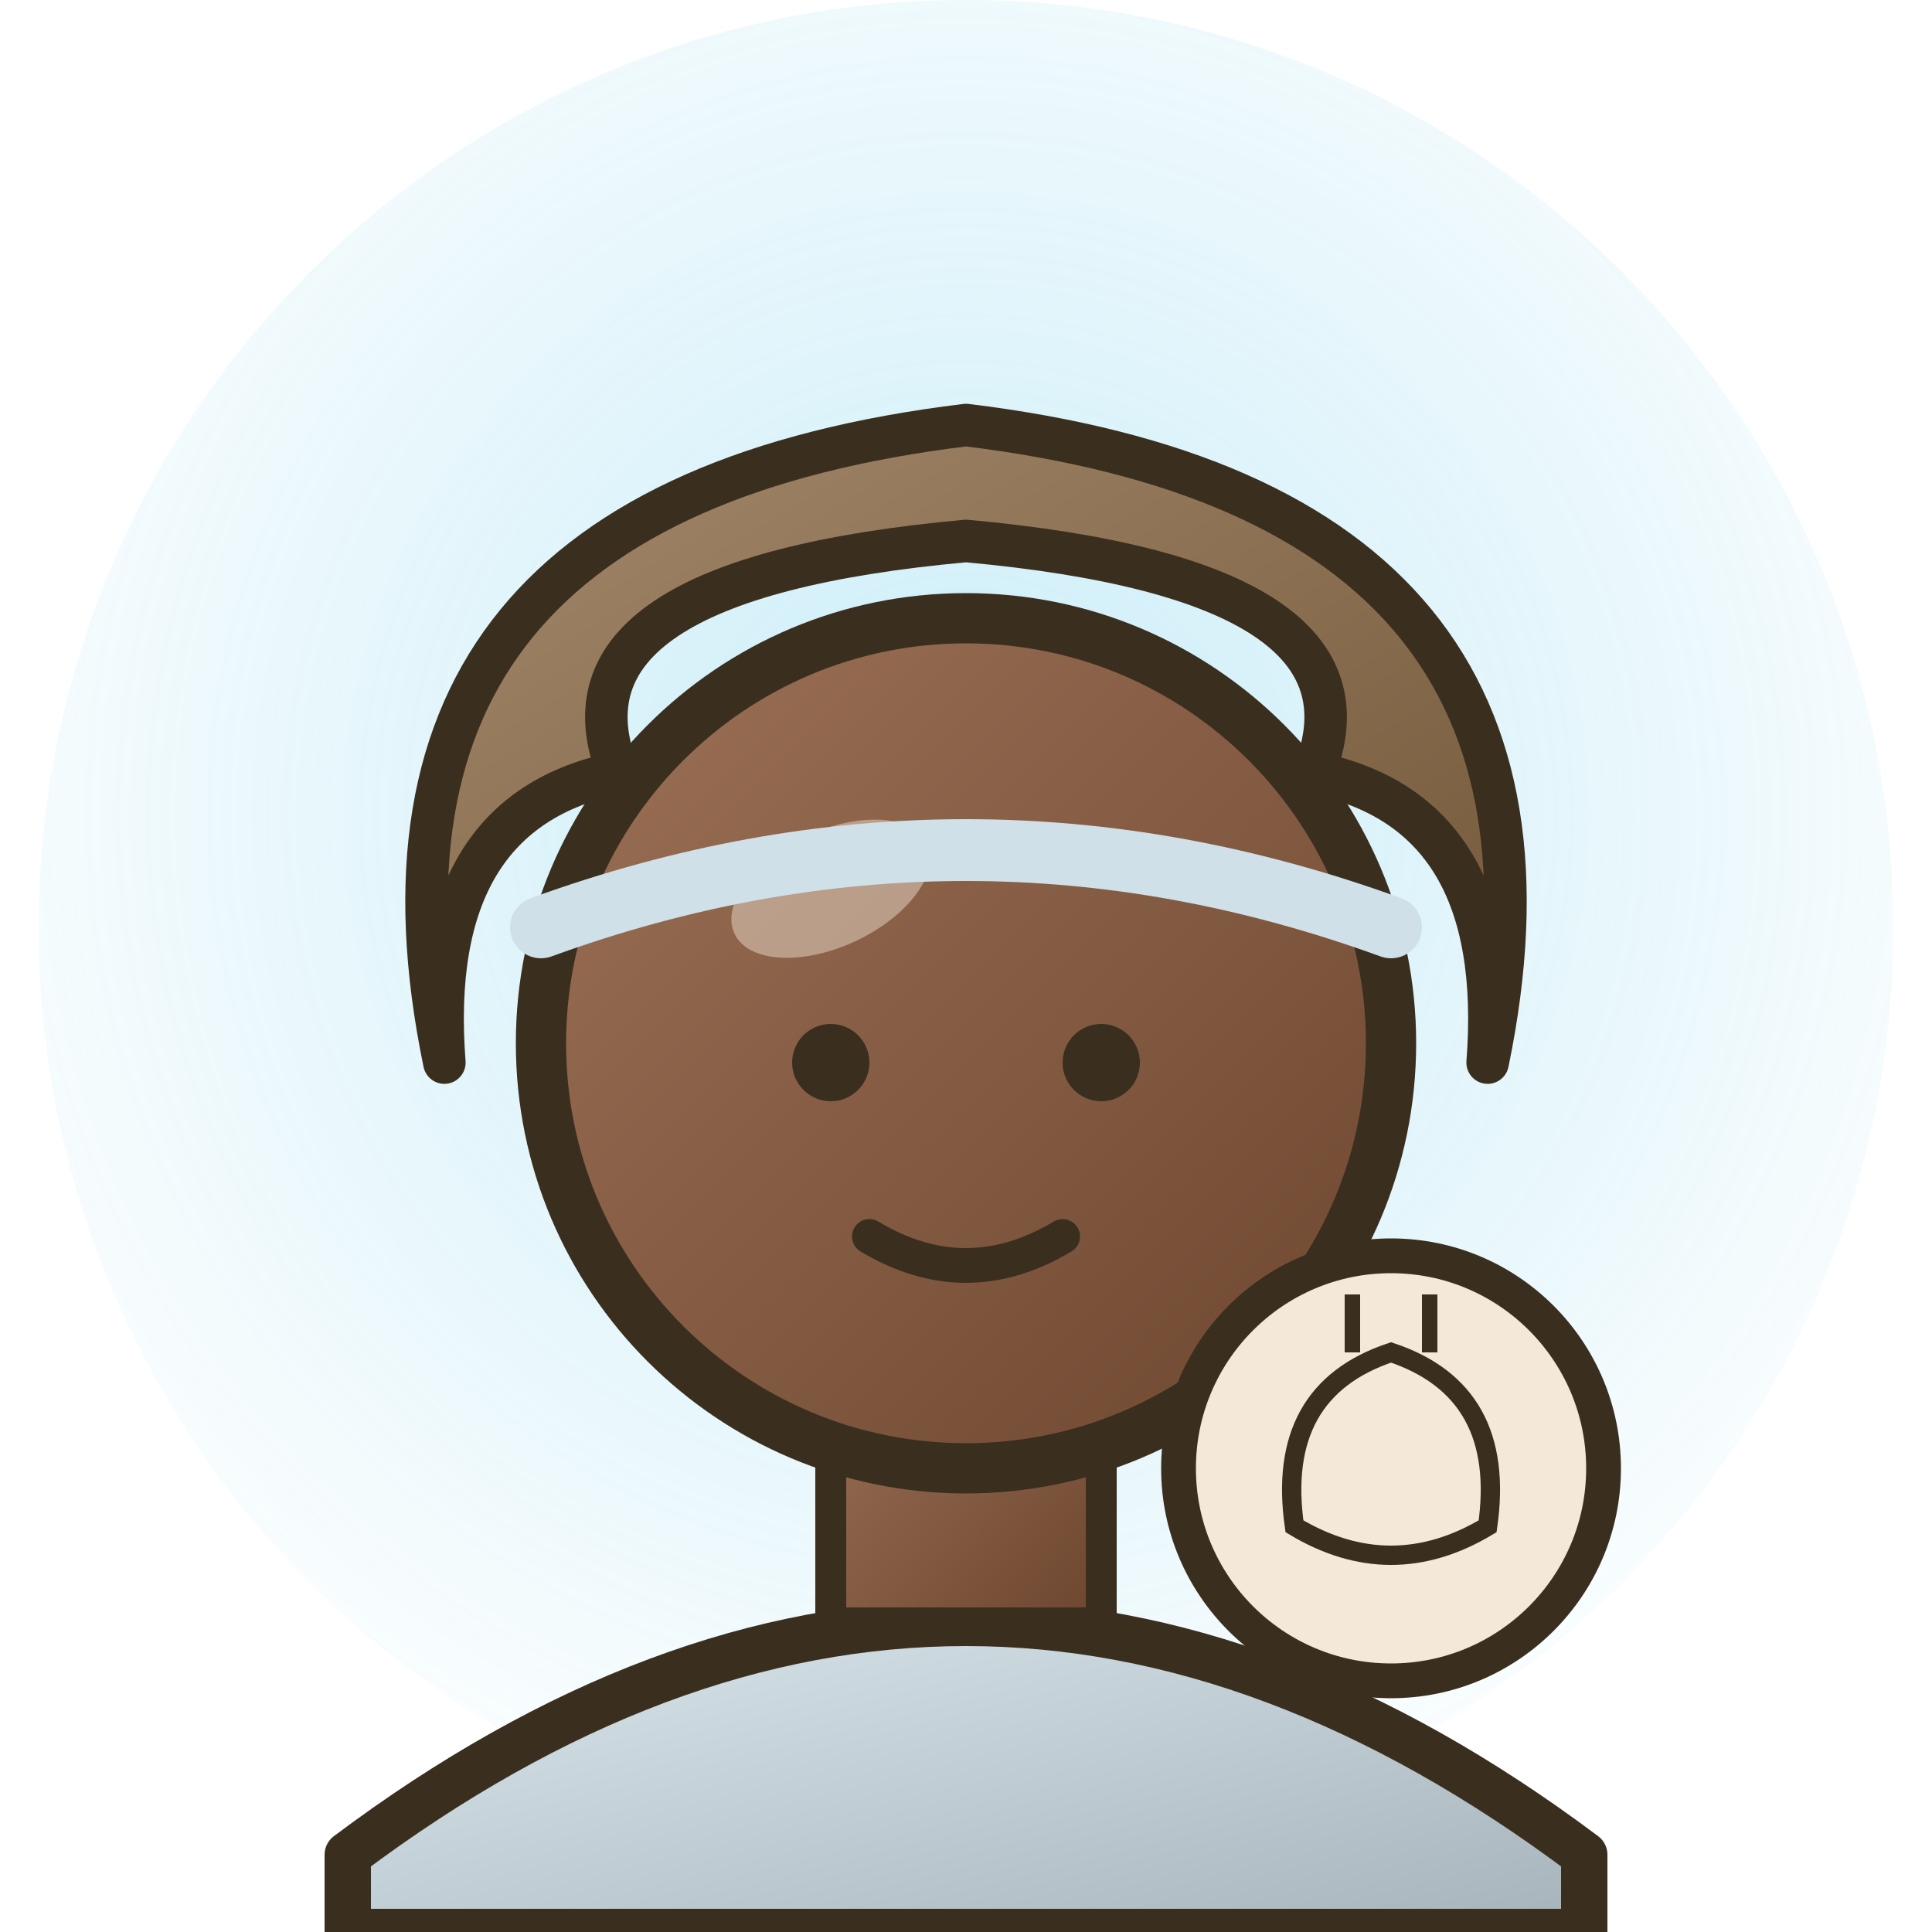
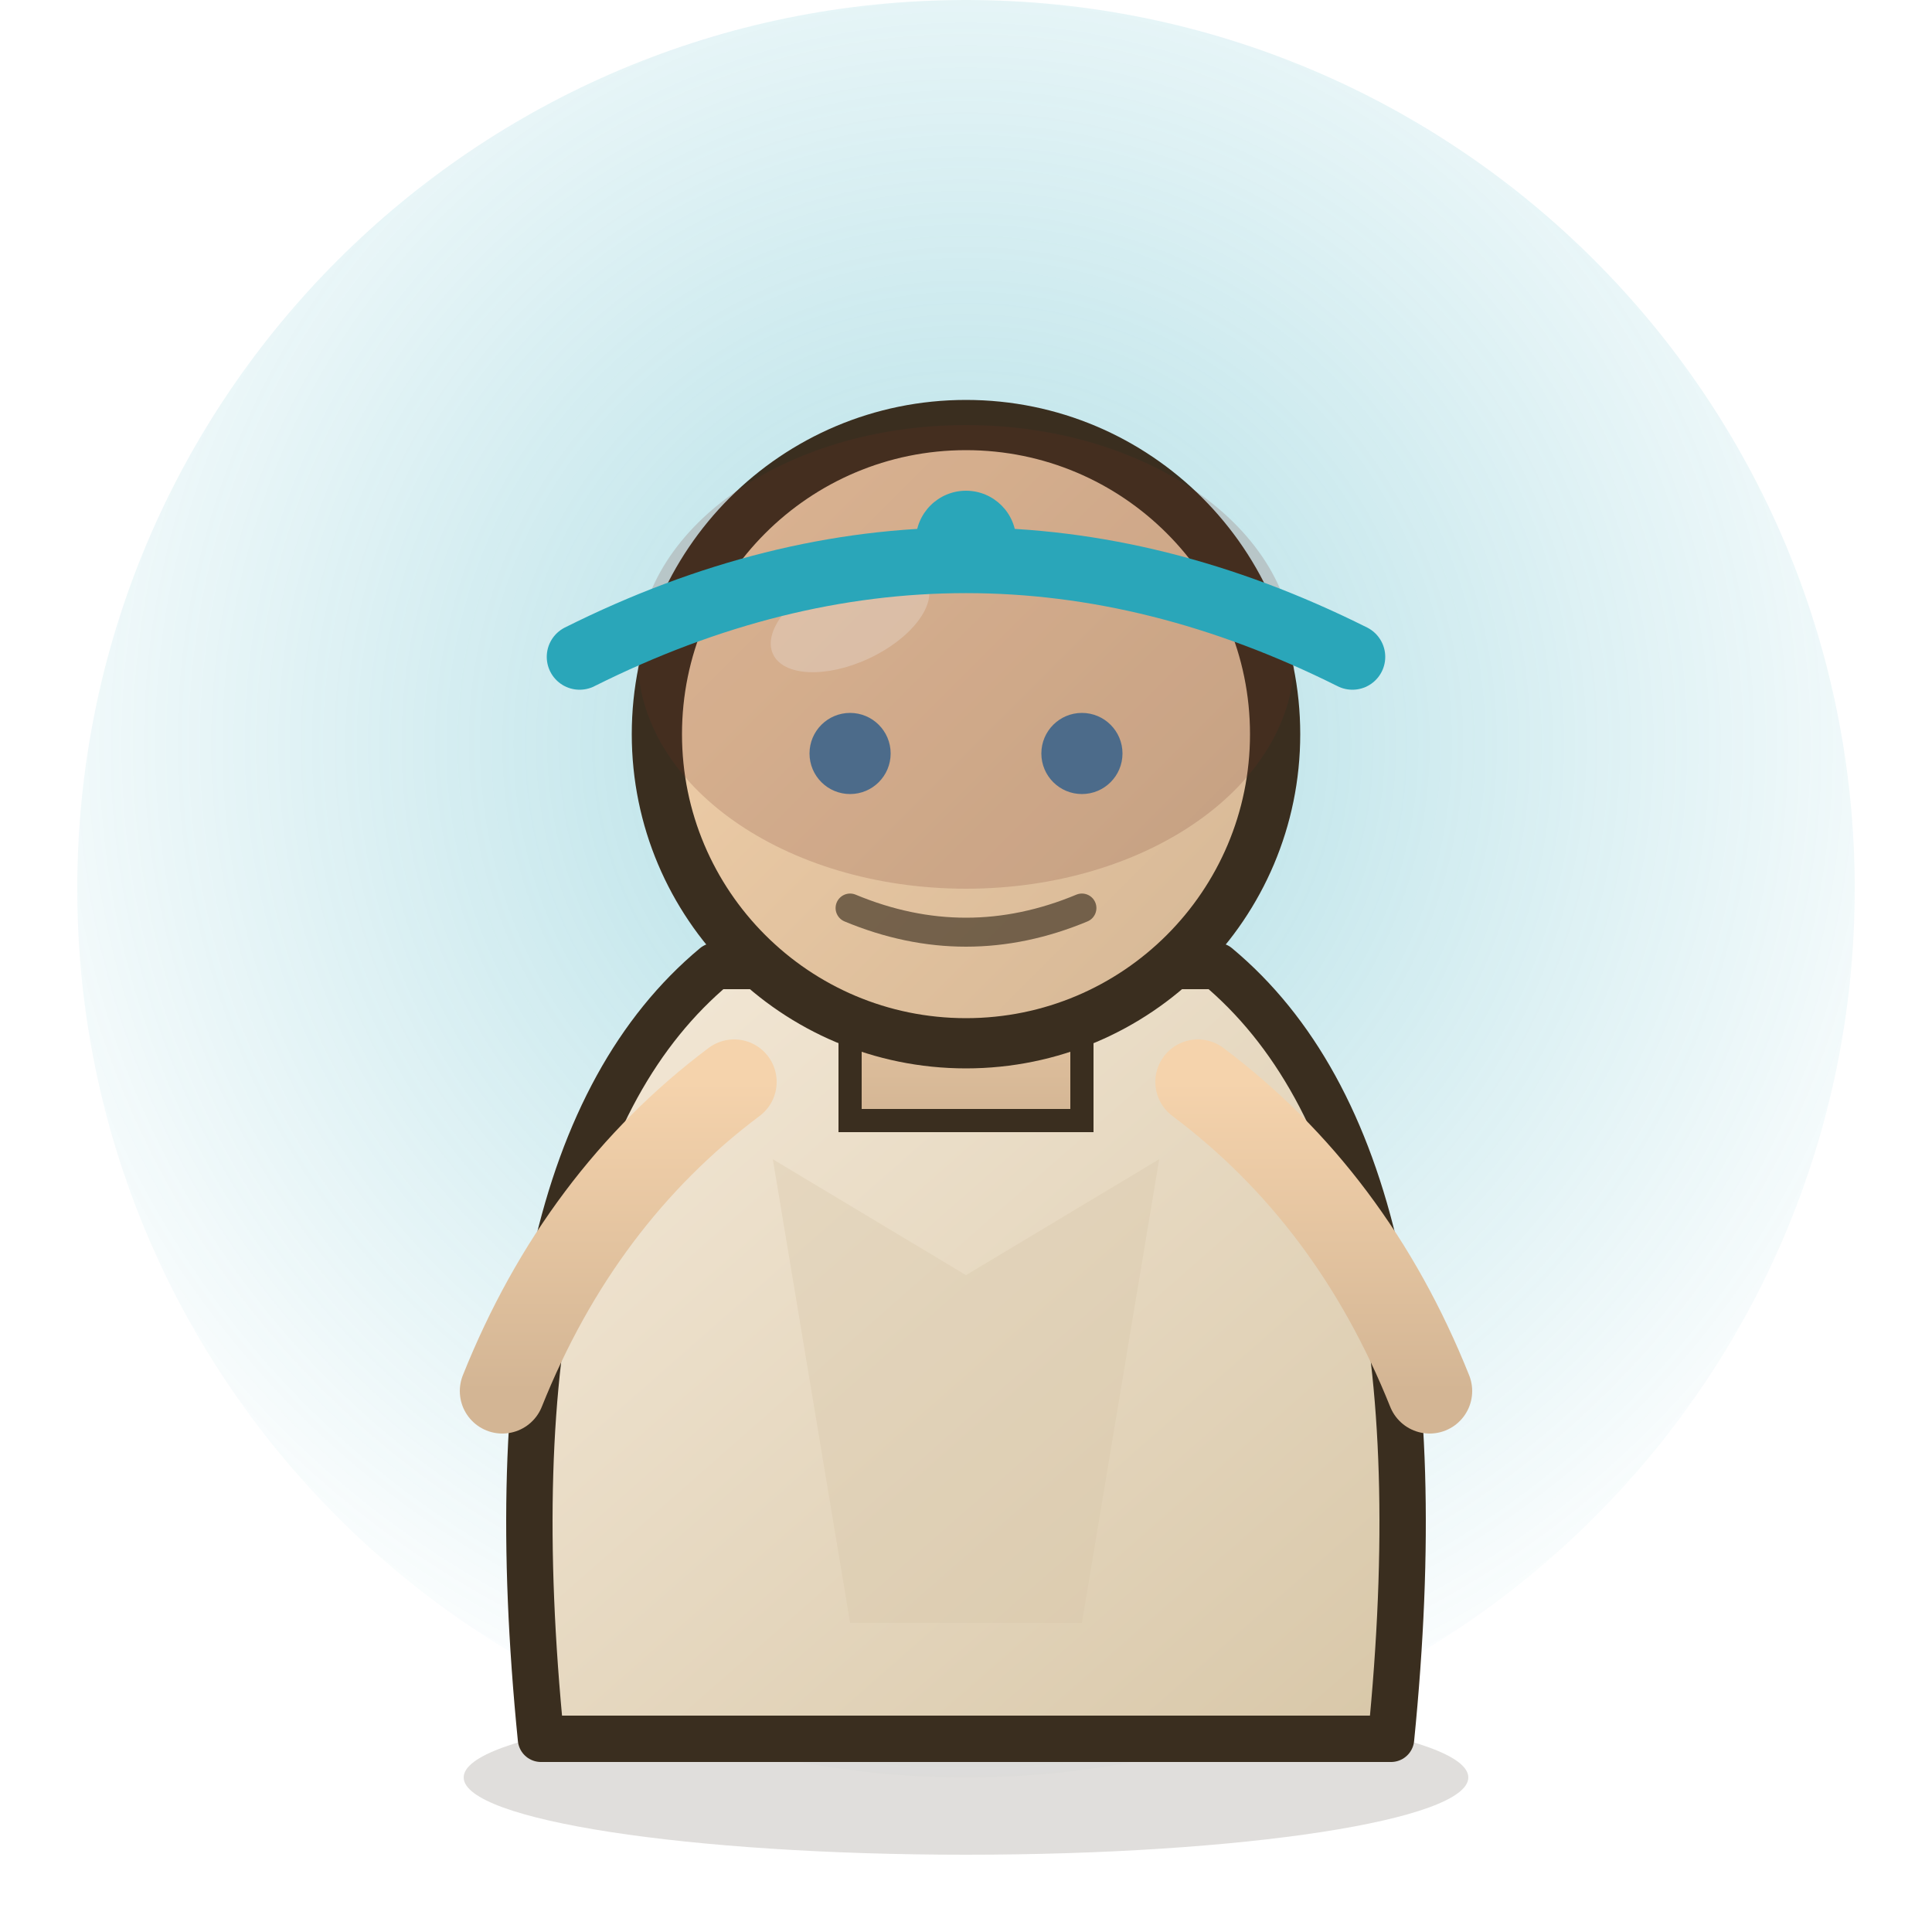
<svg xmlns="http://www.w3.org/2000/svg" viewBox="0 0 100 100" width="100" height="100" preserveAspectRatio="none">
-   <radialGradient id="aura1041" cx="50%" cy="44%" r="62%">
-     <stop offset="0%" stop-color="#4FC3E8" stop-opacity="0.3" />
-     <stop offset="100%" stop-color="#4FC3E8" stop-opacity="0" />
+   <radialGradient id="aura179" cx="50%" cy="42%" r="60%">
+     <stop offset="0%" stop-color="#2AA6B9" stop-opacity="0.38" />
+     <stop offset="100%" stop-color="#2AA6B9" stop-opacity="0" />
  </radialGradient>
-   <circle cx="50" cy="48" r="48" fill="url(#aura1041)" />
-   <ellipse cx="50" cy="93" rx="24" ry="3.6" fill="#3A2E1F" opacity="0.16" />
-   <linearGradient id="dg1042" x1="0" y1="0" x2="1" y2="1">
-     <stop offset="0%" stop-color="#dae7ed" />
-     <stop offset="100%" stop-color="#a6b3ba" />
+   <circle cx="50" cy="46" r="46" fill="url(#aura179)" />
+   <ellipse cx="50" cy="92" rx="26" ry="4" fill="#3A2E1F" opacity="0.16" />
+   <linearGradient id="robe179" x1="0" y1="0" x2="1" y2="1">
+     <stop offset="0%" stop-color="#F4E9D8" />
+     <stop offset="100%" stop-color="#D8C7A8" />
  </linearGradient>
-   <linearGradient id="dg1043" x1="0" y1="0" x2="1" y2="1">
-     <stop offset="0%" stop-color="#9c7157" />
-     <stop offset="100%" stop-color="#6d462f" />
+   <path d="M 28 90 Q 25 60 37 50 L 63 50 Q 75 60 72 90 Z" fill="url(#robe179)" stroke="#3A2E1F" stroke-width="2.4" stroke-linejoin="round" />
+   <path d="M 44 84 L 40 60 L 50 66 L 60 60 L 56 84 Z" fill="#D8C7A8" opacity="0.35" />
+   <linearGradient id="skin179a" x1="0" y1="0" x2="0" y2="1">
+     <stop offset="0%" stop-color="#F5D3AC" />
+     <stop offset="100%" stop-color="#d3b594" />
  </linearGradient>
-   <linearGradient id="dg1044" x1="0" y1="0" x2="1" y2="1">
-     <stop offset="0%" stop-color="#a3886b" />
-     <stop offset="100%" stop-color="#735739" />
+   <path d="M 38 56 Q 30 62 26 72" fill="none" stroke="url(#skin179a)" stroke-width="4.4" stroke-linecap="round" />
+   <path d="M 62 56 Q 70 62 74 72" fill="none" stroke="url(#skin179a)" stroke-width="4.4" stroke-linecap="round" />
+   <rect x="44" y="46" width="12" height="12" fill="url(#skin179a)" stroke="#3A2E1F" stroke-width="1.2" />
+   <linearGradient id="skin179b" x1="0" y1="0" x2="1" y2="1">
+     <stop offset="0%" stop-color="#F5D3AC" />
+     <stop offset="100%" stop-color="#d3b594" />
  </linearGradient>
-   <path d="M 18 96 Q 50 72 82 96 L 82 100 L 18 100 Z" fill="url(#dg1042)" stroke="#3A2E1F" stroke-width="2.4" stroke-linejoin="round" />
-   <rect x="43" y="68" width="14" height="16" fill="url(#dg1043)" stroke="#3A2E1F" stroke-width="1.6" />
-   <circle cx="50" cy="54" r="22" fill="url(#dg1043)" stroke="#3A2E1F" stroke-width="2.6" />
-   <ellipse cx="43" cy="46" rx="5.5" ry="3" fill="#FFF8EC" opacity="0.4" transform="rotate(-25 43 46)" />
-   <path d="M 23 55 Q 17 26 50 22 Q 83 26 77 55 Q 78 42 68 40 Q 72 30 50 28 Q 28 30 32 40 Q 22 42 23 55 Z" fill="url(#dg1044)" stroke="#3A2E1F" stroke-width="2.2" stroke-linejoin="round" />
-   <circle cx="43" cy="55" r="2" fill="#3A2E1F" />
-   <circle cx="57" cy="55" r="2" fill="#3A2E1F" />
-   <path d="M 45 64 Q 50 67 55 64" stroke="#3A2E1F" stroke-width="1.8" fill="none" stroke-linecap="round" />
-   <path d="M 28 48 Q 50 40 72 48" stroke="#CFE0E8" stroke-width="3.2" fill="none" stroke-linecap="round" />
-   <circle cx="72" cy="76" r="11" fill="#F4E9D8" stroke="#3A2E1F" stroke-width="1.8" />
-   <g transform="translate(22 26)">
-     <path d="M -5 3 Q -6 -4 0 -6 Q 6 -4 5 3 Q 0 6 -5 3 Z" fill="#F4E9D8" stroke="#3A2E1F" stroke-width="1" transform="translate(50 50)" />
-     <path d="M -2 -6 L -2 -9 M 2 -6 L 2 -9" stroke="#3A2E1F" stroke-width="0.8" transform="translate(50 50)" />
-   </g>
+   <circle cx="50" cy="38" r="16" fill="url(#skin179b)" stroke="#3A2E1F" stroke-width="2.6" />
+   <ellipse cx="44" cy="32" rx="4.4" ry="2.3" fill="#FFF8EC" opacity="0.45" transform="rotate(-25 44 32)" />
+   <ellipse cx="50" cy="34" rx="17" ry="12" fill="#6d2e24" opacity="0.18" />
+   <circle cx="44" cy="39" r="2.1" fill="#4C6B8A" />
+   <circle cx="56" cy="39" r="2.1" fill="#4C6B8A" />
+   <path d="M 44 47 Q 50 49.5 56 47" fill="none" stroke="#3A2E1F" stroke-width="1.5" stroke-linecap="round" opacity="0.65" />
+   <path d="M 30 34 Q 50 24 70 34" fill="none" stroke="#2AA6B9" stroke-width="3.4" stroke-linecap="round" />
+   <circle cx="50" cy="28" r="2.6" fill="#2AA6B9" />
</svg>
